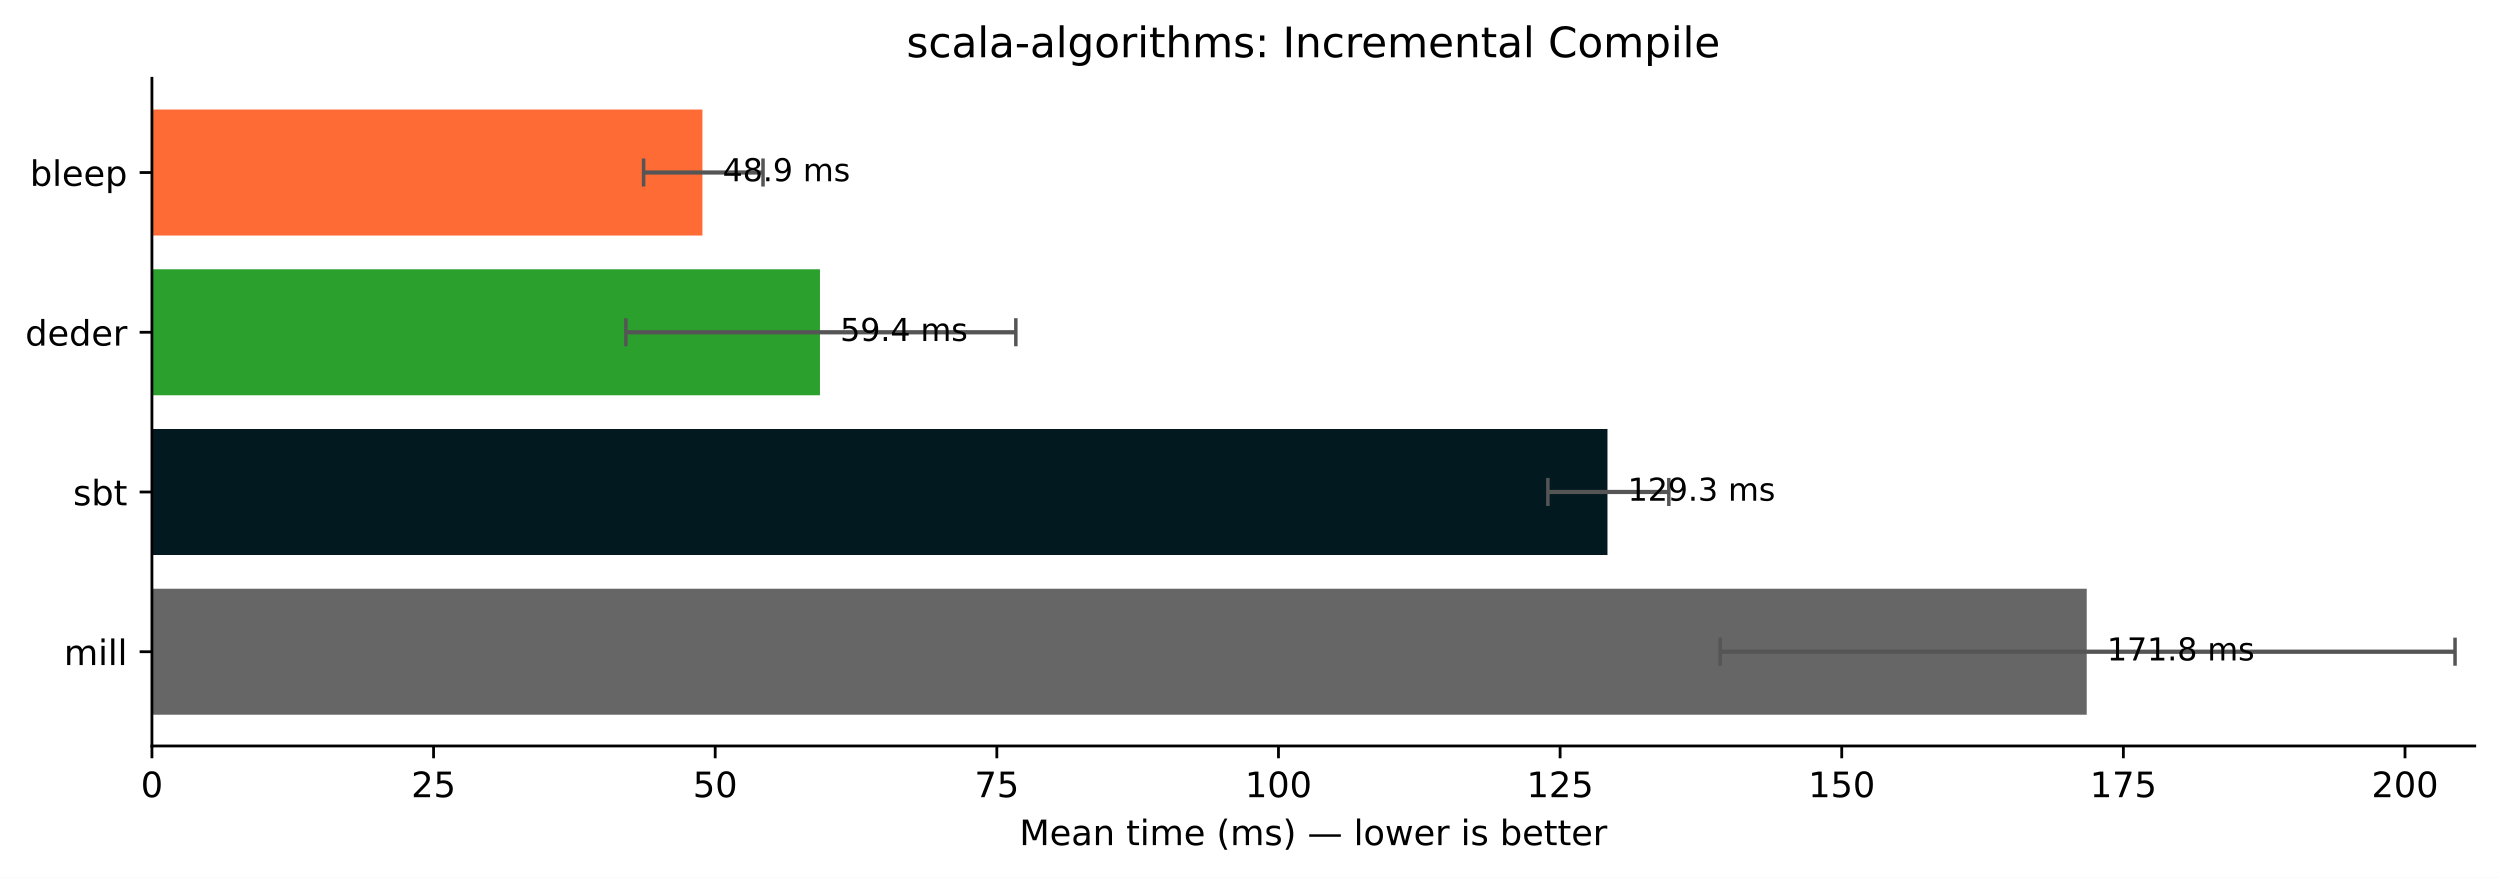
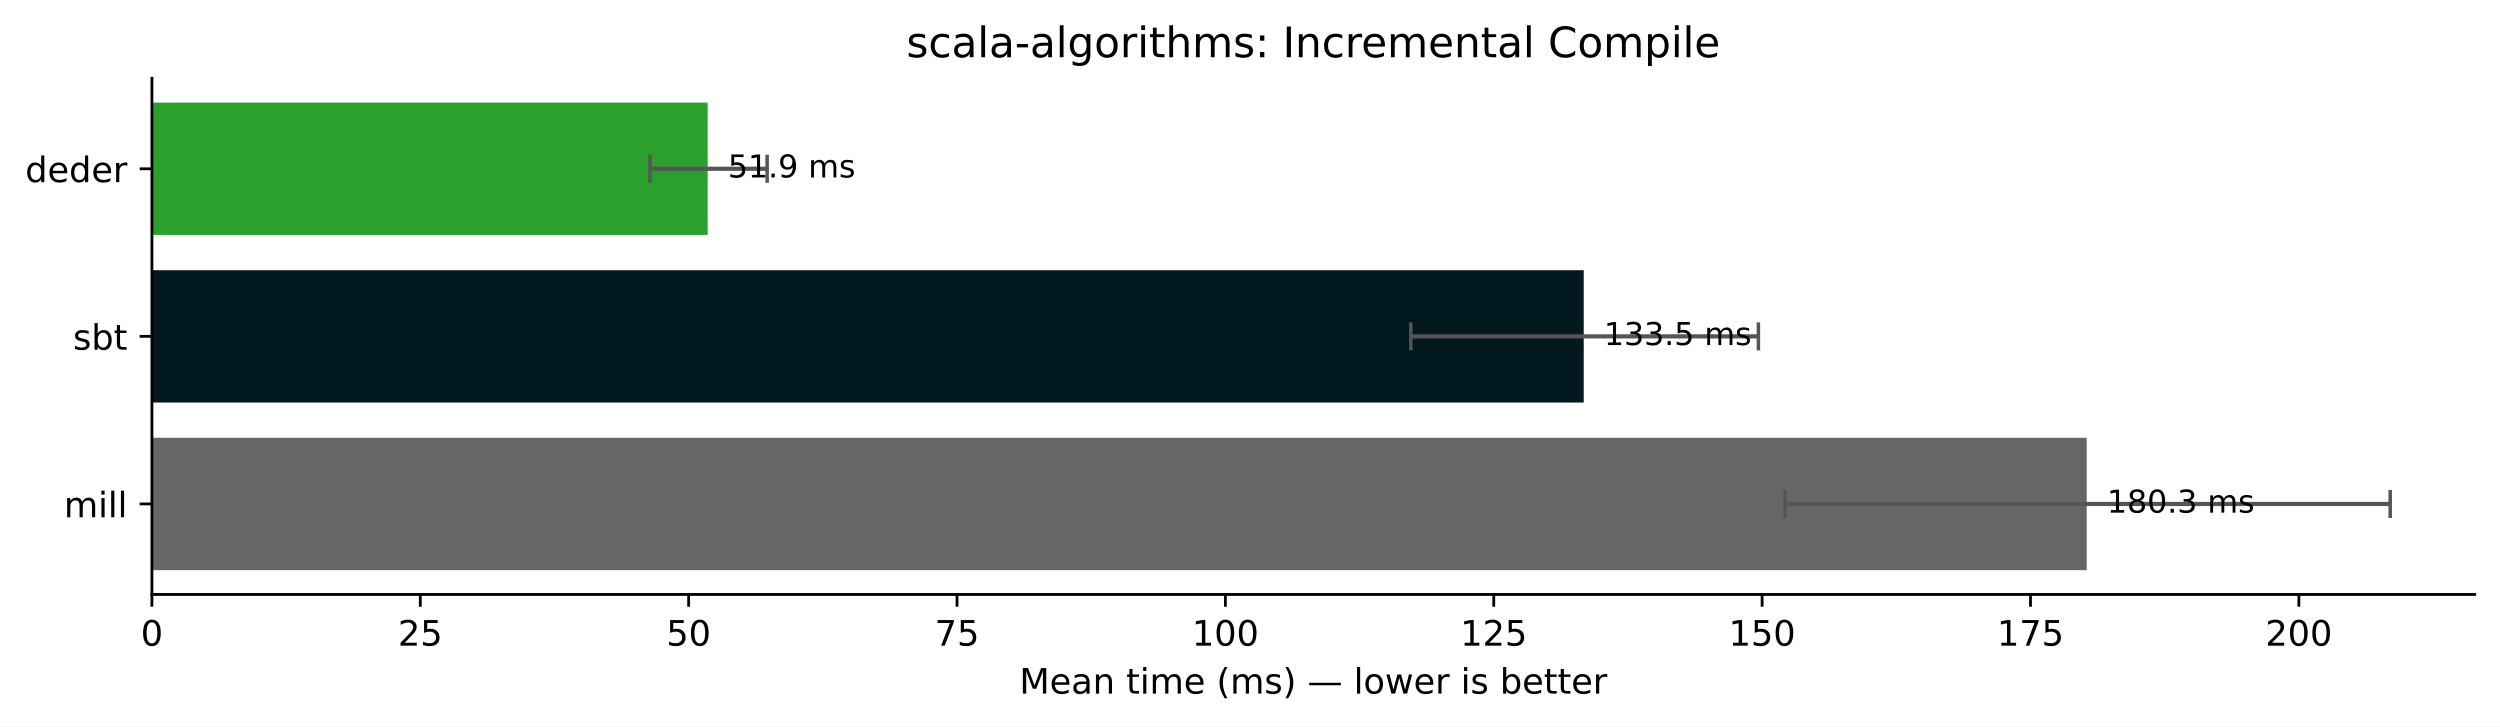
- <svg xmlns="http://www.w3.org/2000/svg" xmlns:xlink="http://www.w3.org/1999/xlink" width="712.754pt" height="250.234pt" viewBox="0 0 712.754 250.234" version="1.1">
+ <svg xmlns="http://www.w3.org/2000/svg" xmlns:xlink="http://www.w3.org/1999/xlink" width="712.754pt" height="207.034pt" viewBox="0 0 712.754 207.034" version="1.1">
  <defs>
    <style type="text/css">*{stroke-linejoin: round; stroke-linecap: butt}</style>
  </defs>
  <g id="figure_1">
    <g id="patch_1">
-       <path d="M 0 250.234  L 712.754 250.234  L 712.754 0  L 0 0  z " style="fill: #ffffff" />
+       <path d="M 0 207.034  L 712.754 207.034  L 712.754 0  L 0 0  z " style="fill: #ffffff" />
    </g>
    <g id="axes_1">
      <g id="patch_2">
-         <path d="M 43.314 212.678  L 705.554 212.678  L 705.554 22.318  L 43.314 22.318  z " style="fill: #ffffff" />
+         <path d="M 43.314 169.478  L 705.554 169.478  L 705.554 22.318  L 43.314 22.318  z " style="fill: #ffffff" />
      </g>
      <g id="patch_3">
-         <path d="M 43.314 204.025  L 595.181 204.025  L 595.181 167.593  L 43.314 167.593  z " clip-path="url(#pb989aea2c6)" style="fill: #666666; stroke: #ffffff; stroke-width: 0.5; stroke-linejoin: miter" />
+         <path d="M 43.314 162.789  L 595.181 162.789  L 595.181 124.566  L 43.314 124.566  z " clip-path="url(#p5f1a3da3b9)" style="fill: #666666; stroke: #ffffff; stroke-width: 0.5; stroke-linejoin: miter" />
      </g>
      <g id="patch_4">
-         <path d="M 43.314 158.485  L 458.541 158.485  L 458.541 122.052  L 43.314 122.052  z " clip-path="url(#pb989aea2c6)" style="fill: #01191f; stroke: #ffffff; stroke-width: 0.5; stroke-linejoin: miter" />
+         <path d="M 43.314 115.01  L 451.772 115.01  L 451.772 76.786  L 43.314 76.786  z " clip-path="url(#p5f1a3da3b9)" style="fill: #01191f; stroke: #ffffff; stroke-width: 0.5; stroke-linejoin: miter" />
      </g>
      <g id="patch_5">
-         <path d="M 43.314 112.944  L 234.023 112.944  L 234.023 76.512  L 43.314 76.512  z " clip-path="url(#pb989aea2c6)" style="fill: #2ca02c; stroke: #ffffff; stroke-width: 0.5; stroke-linejoin: miter" />
-       </g>
-       <g id="patch_6">
-         <path d="M 43.314 67.403  L 200.512 67.403  L 200.512 30.971  L 43.314 30.971  z " clip-path="url(#pb989aea2c6)" style="fill: #ff6b35; stroke: #ffffff; stroke-width: 0.5; stroke-linejoin: miter" />
+         <path d="M 43.314 67.231  L 202.016 67.231  L 202.016 29.007  L 43.314 29.007  z " clip-path="url(#p5f1a3da3b9)" style="fill: #2ca02c; stroke: #ffffff; stroke-width: 0.5; stroke-linejoin: miter" />
      </g>
      <g id="matplotlib.axis_1">
        <g id="xtick_1">
          <g id="line2d_1">
            <defs>
-               <path id="m7332f29a5c" d="M 0 0  L 0 3.5  " style="stroke: #000000; stroke-width: 0.8" />
+               <path id="m7fcfc70526" d="M 0 0  L 0 3.5  " style="stroke: #000000; stroke-width: 0.8" />
            </defs>
            <g>
-               <use xlink:href="#m7332f29a5c" x="43.314" y="212.678" style="stroke: #000000; stroke-width: 0.8" />
+               <use xlink:href="#m7fcfc70526" x="43.314" y="169.478" style="stroke: #000000; stroke-width: 0.8" />
            </g>
          </g>
          <g id="text_1">
-             <g transform="translate(40.13281 227.2766) scale(0.1 -0.1)">
+             <g transform="translate(40.13281 184.0766) scale(0.1 -0.1)">
              <defs>
                <path id="DejaVuSans-30" d="M 2034 4250  Q 1547 4250 1301 3770  Q 1056 3291 1056 2328  Q 1056 1369 1301 889  Q 1547 409 2034 409  Q 2525 409 2770 889  Q 3016 1369 3016 2328  Q 3016 3291 2770 3770  Q 2525 4250 2034 4250  z M 2034 4750  Q 2819 4750 3233 4129  Q 3647 3509 3647 2328  Q 3647 1150 3233 529  Q 2819 -91 2034 -91  Q 1250 -91 836 529  Q 422 1150 422 2328  Q 422 3509 836 4129  Q 1250 4750 2034 4750  z " transform="scale(0.015625)" />
              </defs>
              <use xlink:href="#DejaVuSans-30" />
            </g>
          </g>
        </g>
        <g id="xtick_2">
          <g id="line2d_2">
            <g>
-               <use xlink:href="#m7332f29a5c" x="123.609" y="212.678" style="stroke: #000000; stroke-width: 0.8" />
+               <use xlink:href="#m7fcfc70526" x="119.826" y="169.478" style="stroke: #000000; stroke-width: 0.8" />
            </g>
          </g>
          <g id="text_2">
-             <g transform="translate(117.2462 227.2766) scale(0.1 -0.1)">
+             <g transform="translate(113.4631 184.0766) scale(0.1 -0.1)">
              <defs>
                <path id="DejaVuSans-32" d="M 1228 531  L 3431 531  L 3431 0  L 469 0  L 469 531  Q 828 903 1448 1529  Q 2069 2156 2228 2338  Q 2531 2678 2651 2914  Q 2772 3150 2772 3378  Q 2772 3750 2511 3984  Q 2250 4219 1831 4219  Q 1534 4219 1204 4116  Q 875 4013 500 3803  L 500 4441  Q 881 4594 1212 4672  Q 1544 4750 1819 4750  Q 2544 4750 2975 4387  Q 3406 4025 3406 3419  Q 3406 3131 3298 2873  Q 3191 2616 2906 2266  Q 2828 2175 2409 1742  Q 1991 1309 1228 531  z " transform="scale(0.015625)" />
                <path id="DejaVuSans-35" d="M 691 4666  L 3169 4666  L 3169 4134  L 1269 4134  L 1269 2991  Q 1406 3038 1543 3061  Q 1681 3084 1819 3084  Q 2600 3084 3056 2656  Q 3513 2228 3513 1497  Q 3513 744 3044 326  Q 2575 -91 1722 -91  Q 1428 -91 1123 -41  Q 819 9 494 109  L 494 744  Q 775 591 1075 516  Q 1375 441 1709 441  Q 2250 441 2565 725  Q 2881 1009 2881 1497  Q 2881 1984 2565 2268  Q 2250 2553 1709 2553  Q 1456 2553 1204 2497  Q 953 2441 691 2322  L 691 4666  z " transform="scale(0.015625)" />
              </defs>
              <use xlink:href="#DejaVuSans-32" />
              <use xlink:href="#DejaVuSans-35" transform="translate(63.62305 0)" />
            </g>
          </g>
        </g>
        <g id="xtick_3">
          <g id="line2d_3">
            <g>
-               <use xlink:href="#m7332f29a5c" x="203.903" y="212.678" style="stroke: #000000; stroke-width: 0.8" />
+               <use xlink:href="#m7fcfc70526" x="196.337" y="169.478" style="stroke: #000000; stroke-width: 0.8" />
            </g>
          </g>
          <g id="text_3">
-             <g transform="translate(197.5408 227.2766) scale(0.1 -0.1)">
+             <g transform="translate(189.9746 184.0766) scale(0.1 -0.1)">
              <use xlink:href="#DejaVuSans-35" />
              <use xlink:href="#DejaVuSans-30" transform="translate(63.62305 0)" />
            </g>
          </g>
        </g>
        <g id="xtick_4">
          <g id="line2d_4">
            <g>
-               <use xlink:href="#m7332f29a5c" x="284.198" y="212.678" style="stroke: #000000; stroke-width: 0.8" />
+               <use xlink:href="#m7fcfc70526" x="272.849" y="169.478" style="stroke: #000000; stroke-width: 0.8" />
            </g>
          </g>
          <g id="text_4">
-             <g transform="translate(277.8354 227.2766) scale(0.1 -0.1)">
+             <g transform="translate(266.4861 184.0766) scale(0.1 -0.1)">
              <defs>
                <path id="DejaVuSans-37" d="M 525 4666  L 3525 4666  L 3525 4397  L 1831 0  L 1172 0  L 2766 4134  L 525 4134  L 525 4666  z " transform="scale(0.015625)" />
              </defs>
              <use xlink:href="#DejaVuSans-37" />
              <use xlink:href="#DejaVuSans-35" transform="translate(63.62305 0)" />
            </g>
          </g>
        </g>
        <g id="xtick_5">
          <g id="line2d_5">
            <g>
-               <use xlink:href="#m7332f29a5c" x="364.493" y="212.678" style="stroke: #000000; stroke-width: 0.8" />
+               <use xlink:href="#m7fcfc70526" x="349.36" y="169.478" style="stroke: #000000; stroke-width: 0.8" />
            </g>
          </g>
          <g id="text_5">
-             <g transform="translate(354.9488 227.2766) scale(0.1 -0.1)">
+             <g transform="translate(339.8163 184.0766) scale(0.1 -0.1)">
              <defs>
                <path id="DejaVuSans-31" d="M 794 531  L 1825 531  L 1825 4091  L 703 3866  L 703 4441  L 1819 4666  L 2450 4666  L 2450 531  L 3481 531  L 3481 0  L 794 0  L 794 531  z " transform="scale(0.015625)" />
              </defs>
              <use xlink:href="#DejaVuSans-31" />
              <use xlink:href="#DejaVuSans-30" transform="translate(63.62305 0)" />
              <use xlink:href="#DejaVuSans-30" transform="translate(127.2461 0)" />
            </g>
          </g>
        </g>
        <g id="xtick_6">
          <g id="line2d_6">
            <g>
-               <use xlink:href="#m7332f29a5c" x="444.787" y="212.678" style="stroke: #000000; stroke-width: 0.8" />
+               <use xlink:href="#m7fcfc70526" x="425.872" y="169.478" style="stroke: #000000; stroke-width: 0.8" />
            </g>
          </g>
          <g id="text_6">
-             <g transform="translate(435.2434 227.2766) scale(0.1 -0.1)">
+             <g transform="translate(416.3278 184.0766) scale(0.1 -0.1)">
              <use xlink:href="#DejaVuSans-31" />
              <use xlink:href="#DejaVuSans-32" transform="translate(63.62305 0)" />
              <use xlink:href="#DejaVuSans-35" transform="translate(127.2461 0)" />
            </g>
          </g>
        </g>
        <g id="xtick_7">
          <g id="line2d_7">
            <g>
-               <use xlink:href="#m7332f29a5c" x="525.082" y="212.678" style="stroke: #000000; stroke-width: 0.8" />
+               <use xlink:href="#m7fcfc70526" x="502.383" y="169.478" style="stroke: #000000; stroke-width: 0.8" />
            </g>
          </g>
          <g id="text_7">
-             <g transform="translate(515.538 227.2766) scale(0.1 -0.1)">
+             <g transform="translate(492.8393 184.0766) scale(0.1 -0.1)">
              <use xlink:href="#DejaVuSans-31" />
              <use xlink:href="#DejaVuSans-35" transform="translate(63.62305 0)" />
              <use xlink:href="#DejaVuSans-30" transform="translate(127.2461 0)" />
            </g>
          </g>
        </g>
        <g id="xtick_8">
          <g id="line2d_8">
            <g>
-               <use xlink:href="#m7332f29a5c" x="605.376" y="212.678" style="stroke: #000000; stroke-width: 0.8" />
+               <use xlink:href="#m7fcfc70526" x="578.895" y="169.478" style="stroke: #000000; stroke-width: 0.8" />
            </g>
          </g>
          <g id="text_8">
-             <g transform="translate(595.8326 227.2766) scale(0.1 -0.1)">
+             <g transform="translate(569.3508 184.0766) scale(0.1 -0.1)">
              <use xlink:href="#DejaVuSans-31" />
              <use xlink:href="#DejaVuSans-37" transform="translate(63.62305 0)" />
              <use xlink:href="#DejaVuSans-35" transform="translate(127.2461 0)" />
            </g>
          </g>
        </g>
        <g id="xtick_9">
          <g id="line2d_9">
            <g>
-               <use xlink:href="#m7332f29a5c" x="685.671" y="212.678" style="stroke: #000000; stroke-width: 0.8" />
+               <use xlink:href="#m7fcfc70526" x="655.406" y="169.478" style="stroke: #000000; stroke-width: 0.8" />
            </g>
          </g>
          <g id="text_9">
-             <g transform="translate(676.1272 227.2766) scale(0.1 -0.1)">
+             <g transform="translate(645.8624 184.0766) scale(0.1 -0.1)">
              <use xlink:href="#DejaVuSans-32" />
              <use xlink:href="#DejaVuSans-30" transform="translate(63.62305 0)" />
              <use xlink:href="#DejaVuSans-30" transform="translate(127.2461 0)" />
            </g>
          </g>
        </g>
        <g id="text_10">
-           <g transform="translate(290.6372 240.9547) scale(0.1 -0.1)">
+           <g transform="translate(290.6372 197.7547) scale(0.1 -0.1)">
            <defs>
              <path id="DejaVuSans-4d" d="M 628 4666  L 1569 4666  L 2759 1491  L 3956 4666  L 4897 4666  L 4897 0  L 4281 0  L 4281 4097  L 3078 897  L 2444 897  L 1241 4097  L 1241 0  L 628 0  L 628 4666  z " transform="scale(0.015625)" />
              <path id="DejaVuSans-65" d="M 3597 1894  L 3597 1613  L 953 1613  Q 991 1019 1311 708  Q 1631 397 2203 397  Q 2534 397 2845 478  Q 3156 559 3463 722  L 3463 178  Q 3153 47 2828 -22  Q 2503 -91 2169 -91  Q 1331 -91 842 396  Q 353 884 353 1716  Q 353 2575 817 3079  Q 1281 3584 2069 3584  Q 2775 3584 3186 3129  Q 3597 2675 3597 1894  z M 3022 2063  Q 3016 2534 2758 2815  Q 2500 3097 2075 3097  Q 1594 3097 1305 2825  Q 1016 2553 972 2059  L 3022 2063  z " transform="scale(0.015625)" />
              <path id="DejaVuSans-61" d="M 2194 1759  Q 1497 1759 1228 1600  Q 959 1441 959 1056  Q 959 750 1161 570  Q 1363 391 1709 391  Q 2188 391 2477 730  Q 2766 1069 2766 1631  L 2766 1759  L 2194 1759  z M 3341 1997  L 3341 0  L 2766 0  L 2766 531  Q 2569 213 2275 61  Q 1981 -91 1556 -91  Q 1019 -91 701 211  Q 384 513 384 1019  Q 384 1609 779 1909  Q 1175 2209 1959 2209  L 2766 2209  L 2766 2266  Q 2766 2663 2505 2880  Q 2244 3097 1772 3097  Q 1472 3097 1187 3025  Q 903 2953 641 2809  L 641 3341  Q 956 3463 1253 3523  Q 1550 3584 1831 3584  Q 2591 3584 2966 3190  Q 3341 2797 3341 1997  z " transform="scale(0.015625)" />
              <path id="DejaVuSans-6e" d="M 3513 2113  L 3513 0  L 2938 0  L 2938 2094  Q 2938 2591 2744 2837  Q 2550 3084 2163 3084  Q 1697 3084 1428 2787  Q 1159 2491 1159 1978  L 1159 0  L 581 0  L 581 3500  L 1159 3500  L 1159 2956  Q 1366 3272 1645 3428  Q 1925 3584 2291 3584  Q 2894 3584 3203 3211  Q 3513 2838 3513 2113  z " transform="scale(0.015625)" />
              <path id="DejaVuSans-20" transform="scale(0.015625)" />
              <path id="DejaVuSans-74" d="M 1172 4494  L 1172 3500  L 2356 3500  L 2356 3053  L 1172 3053  L 1172 1153  Q 1172 725 1289 603  Q 1406 481 1766 481  L 2356 481  L 2356 0  L 1766 0  Q 1100 0 847 248  Q 594 497 594 1153  L 594 3053  L 172 3053  L 172 3500  L 594 3500  L 594 4494  L 1172 4494  z " transform="scale(0.015625)" />
              <path id="DejaVuSans-69" d="M 603 3500  L 1178 3500  L 1178 0  L 603 0  L 603 3500  z M 603 4863  L 1178 4863  L 1178 4134  L 603 4134  L 603 4863  z " transform="scale(0.015625)" />
              <path id="DejaVuSans-6d" d="M 3328 2828  Q 3544 3216 3844 3400  Q 4144 3584 4550 3584  Q 5097 3584 5394 3201  Q 5691 2819 5691 2113  L 5691 0  L 5113 0  L 5113 2094  Q 5113 2597 4934 2840  Q 4756 3084 4391 3084  Q 3944 3084 3684 2787  Q 3425 2491 3425 1978  L 3425 0  L 2847 0  L 2847 2094  Q 2847 2600 2669 2842  Q 2491 3084 2119 3084  Q 1678 3084 1418 2786  Q 1159 2488 1159 1978  L 1159 0  L 581 0  L 581 3500  L 1159 3500  L 1159 2956  Q 1356 3278 1631 3431  Q 1906 3584 2284 3584  Q 2666 3584 2933 3390  Q 3200 3197 3328 2828  z " transform="scale(0.015625)" />
              <path id="DejaVuSans-28" d="M 1984 4856  Q 1566 4138 1362 3434  Q 1159 2731 1159 2009  Q 1159 1288 1364 580  Q 1569 -128 1984 -844  L 1484 -844  Q 1016 -109 783 600  Q 550 1309 550 2009  Q 550 2706 781 3412  Q 1013 4119 1484 4856  L 1984 4856  z " transform="scale(0.015625)" />
              <path id="DejaVuSans-73" d="M 2834 3397  L 2834 2853  Q 2591 2978 2328 3040  Q 2066 3103 1784 3103  Q 1356 3103 1142 2972  Q 928 2841 928 2578  Q 928 2378 1081 2264  Q 1234 2150 1697 2047  L 1894 2003  Q 2506 1872 2764 1633  Q 3022 1394 3022 966  Q 3022 478 2636 193  Q 2250 -91 1575 -91  Q 1294 -91 989 -36  Q 684 19 347 128  L 347 722  Q 666 556 975 473  Q 1284 391 1588 391  Q 1994 391 2212 530  Q 2431 669 2431 922  Q 2431 1156 2273 1281  Q 2116 1406 1581 1522  L 1381 1569  Q 847 1681 609 1914  Q 372 2147 372 2553  Q 372 3047 722 3315  Q 1072 3584 1716 3584  Q 2034 3584 2315 3537  Q 2597 3491 2834 3397  z " transform="scale(0.015625)" />
              <path id="DejaVuSans-29" d="M 513 4856  L 1013 4856  Q 1481 4119 1714 3412  Q 1947 2706 1947 2009  Q 1947 1309 1714 600  Q 1481 -109 1013 -844  L 513 -844  Q 928 -128 1133 580  Q 1338 1288 1338 2009  Q 1338 2731 1133 3434  Q 928 4138 513 4856  z " transform="scale(0.015625)" />
              <path id="DejaVuSans-2014" d="M 313 1978  L 6088 1978  L 6088 1528  L 313 1528  L 313 1978  z " transform="scale(0.015625)" />
              <path id="DejaVuSans-6c" d="M 603 4863  L 1178 4863  L 1178 0  L 603 0  L 603 4863  z " transform="scale(0.015625)" />
              <path id="DejaVuSans-6f" d="M 1959 3097  Q 1497 3097 1228 2736  Q 959 2375 959 1747  Q 959 1119 1226 758  Q 1494 397 1959 397  Q 2419 397 2687 759  Q 2956 1122 2956 1747  Q 2956 2369 2687 2733  Q 2419 3097 1959 3097  z M 1959 3584  Q 2709 3584 3137 3096  Q 3566 2609 3566 1747  Q 3566 888 3137 398  Q 2709 -91 1959 -91  Q 1206 -91 779 398  Q 353 888 353 1747  Q 353 2609 779 3096  Q 1206 3584 1959 3584  z " transform="scale(0.015625)" />
              <path id="DejaVuSans-77" d="M 269 3500  L 844 3500  L 1563 769  L 2278 3500  L 2956 3500  L 3675 769  L 4391 3500  L 4966 3500  L 4050 0  L 3372 0  L 2619 2869  L 1863 0  L 1184 0  L 269 3500  z " transform="scale(0.015625)" />
              <path id="DejaVuSans-72" d="M 2631 2963  Q 2534 3019 2420 3045  Q 2306 3072 2169 3072  Q 1681 3072 1420 2755  Q 1159 2438 1159 1844  L 1159 0  L 581 0  L 581 3500  L 1159 3500  L 1159 2956  Q 1341 3275 1631 3429  Q 1922 3584 2338 3584  Q 2397 3584 2469 3576  Q 2541 3569 2628 3553  L 2631 2963  z " transform="scale(0.015625)" />
              <path id="DejaVuSans-62" d="M 3116 1747  Q 3116 2381 2855 2742  Q 2594 3103 2138 3103  Q 1681 3103 1420 2742  Q 1159 2381 1159 1747  Q 1159 1113 1420 752  Q 1681 391 2138 391  Q 2594 391 2855 752  Q 3116 1113 3116 1747  z M 1159 2969  Q 1341 3281 1617 3432  Q 1894 3584 2278 3584  Q 2916 3584 3314 3078  Q 3713 2572 3713 1747  Q 3713 922 3314 415  Q 2916 -91 2278 -91  Q 1894 -91 1617 61  Q 1341 213 1159 525  L 1159 0  L 581 0  L 581 4863  L 1159 4863  L 1159 2969  z " transform="scale(0.015625)" />
            </defs>
            <use xlink:href="#DejaVuSans-4d" />
            <use xlink:href="#DejaVuSans-65" transform="translate(86.2793 0)" />
            <use xlink:href="#DejaVuSans-61" transform="translate(147.8027 0)" />
            <use xlink:href="#DejaVuSans-6e" transform="translate(209.082 0)" />
            <use xlink:href="#DejaVuSans-20" transform="translate(272.4609 0)" />
            <use xlink:href="#DejaVuSans-74" transform="translate(304.248 0)" />
            <use xlink:href="#DejaVuSans-69" transform="translate(343.457 0)" />
            <use xlink:href="#DejaVuSans-6d" transform="translate(371.2402 0)" />
            <use xlink:href="#DejaVuSans-65" transform="translate(468.6523 0)" />
            <use xlink:href="#DejaVuSans-20" transform="translate(530.1758 0)" />
            <use xlink:href="#DejaVuSans-28" transform="translate(561.9629 0)" />
            <use xlink:href="#DejaVuSans-6d" transform="translate(600.9766 0)" />
            <use xlink:href="#DejaVuSans-73" transform="translate(698.3887 0)" />
            <use xlink:href="#DejaVuSans-29" transform="translate(750.4883 0)" />
            <use xlink:href="#DejaVuSans-20" transform="translate(789.502 0)" />
            <use xlink:href="#DejaVuSans-2014" transform="translate(821.2891 0)" />
            <use xlink:href="#DejaVuSans-20" transform="translate(921.2891 0)" />
            <use xlink:href="#DejaVuSans-6c" transform="translate(953.0762 0)" />
            <use xlink:href="#DejaVuSans-6f" transform="translate(980.8594 0)" />
            <use xlink:href="#DejaVuSans-77" transform="translate(1042.041 0)" />
            <use xlink:href="#DejaVuSans-65" transform="translate(1123.828 0)" />
            <use xlink:href="#DejaVuSans-72" transform="translate(1185.352 0)" />
            <use xlink:href="#DejaVuSans-20" transform="translate(1226.465 0)" />
            <use xlink:href="#DejaVuSans-69" transform="translate(1258.252 0)" />
            <use xlink:href="#DejaVuSans-73" transform="translate(1286.035 0)" />
            <use xlink:href="#DejaVuSans-20" transform="translate(1338.135 0)" />
            <use xlink:href="#DejaVuSans-62" transform="translate(1369.922 0)" />
            <use xlink:href="#DejaVuSans-65" transform="translate(1433.398 0)" />
            <use xlink:href="#DejaVuSans-74" transform="translate(1494.922 0)" />
            <use xlink:href="#DejaVuSans-74" transform="translate(1534.131 0)" />
            <use xlink:href="#DejaVuSans-65" transform="translate(1573.34 0)" />
            <use xlink:href="#DejaVuSans-72" transform="translate(1634.863 0)" />
          </g>
        </g>
      </g>
      <g id="matplotlib.axis_2">
        <g id="ytick_1">
          <g id="line2d_10">
            <defs>
-               <path id="m0e64f25e6b" d="M 0 0  L -3.5 0  " style="stroke: #000000; stroke-width: 0.8" />
+               <path id="m1525814865" d="M 0 0  L -3.5 0  " style="stroke: #000000; stroke-width: 0.8" />
            </defs>
            <g>
-               <use xlink:href="#m0e64f25e6b" x="43.314" y="185.809" style="stroke: #000000; stroke-width: 0.8" />
+               <use xlink:href="#m1525814865" x="43.314" y="143.677" style="stroke: #000000; stroke-width: 0.8" />
            </g>
          </g>
          <g id="text_11">
-             <g transform="translate(18.23906 189.6083) scale(0.1 -0.1)">
+             <g transform="translate(18.23906 147.4766) scale(0.1 -0.1)">
              <use xlink:href="#DejaVuSans-6d" />
              <use xlink:href="#DejaVuSans-69" transform="translate(97.41211 0)" />
              <use xlink:href="#DejaVuSans-6c" transform="translate(125.1953 0)" />
              <use xlink:href="#DejaVuSans-6c" transform="translate(152.9785 0)" />
            </g>
          </g>
        </g>
        <g id="ytick_2">
          <g id="line2d_11">
            <g>
-               <use xlink:href="#m0e64f25e6b" x="43.314" y="140.268" style="stroke: #000000; stroke-width: 0.8" />
+               <use xlink:href="#m1525814865" x="43.314" y="95.898" style="stroke: #000000; stroke-width: 0.8" />
            </g>
          </g>
          <g id="text_12">
-             <g transform="translate(20.83594 144.0677) scale(0.1 -0.1)">
+             <g transform="translate(20.83594 99.69734) scale(0.1 -0.1)">
              <use xlink:href="#DejaVuSans-73" />
              <use xlink:href="#DejaVuSans-62" transform="translate(52.09961 0)" />
              <use xlink:href="#DejaVuSans-74" transform="translate(115.5762 0)" />
            </g>
          </g>
        </g>
        <g id="ytick_3">
          <g id="line2d_12">
            <g>
-               <use xlink:href="#m0e64f25e6b" x="43.314" y="94.728" style="stroke: #000000; stroke-width: 0.8" />
+               <use xlink:href="#m1525814865" x="43.314" y="48.119" style="stroke: #000000; stroke-width: 0.8" />
            </g>
          </g>
          <g id="text_13">
-             <g transform="translate(7.2 98.52701) scale(0.1 -0.1)">
+             <g transform="translate(7.2 51.91812) scale(0.1 -0.1)">
              <defs>
                <path id="DejaVuSans-64" d="M 2906 2969  L 2906 4863  L 3481 4863  L 3481 0  L 2906 0  L 2906 525  Q 2725 213 2448 61  Q 2172 -91 1784 -91  Q 1150 -91 751 415  Q 353 922 353 1747  Q 353 2572 751 3078  Q 1150 3584 1784 3584  Q 2172 3584 2448 3432  Q 2725 3281 2906 2969  z M 947 1747  Q 947 1113 1208 752  Q 1469 391 1925 391  Q 2381 391 2643 752  Q 2906 1113 2906 1747  Q 2906 2381 2643 2742  Q 2381 3103 1925 3103  Q 1469 3103 1208 2742  Q 947 2381 947 1747  z " transform="scale(0.015625)" />
              </defs>
              <use xlink:href="#DejaVuSans-64" />
              <use xlink:href="#DejaVuSans-65" transform="translate(63.47656 0)" />
              <use xlink:href="#DejaVuSans-64" transform="translate(125 0)" />
              <use xlink:href="#DejaVuSans-65" transform="translate(188.4766 0)" />
              <use xlink:href="#DejaVuSans-72" transform="translate(250 0)" />
            </g>
          </g>
        </g>
-         <g id="ytick_4">
-           <g id="line2d_13">
-             <g>
-               <use xlink:href="#m0e64f25e6b" x="43.314" y="49.187" style="stroke: #000000; stroke-width: 0.8" />
-             </g>
-           </g>
-           <g id="text_14">
-             <g transform="translate(8.532813 52.98634) scale(0.1 -0.1)">
-               <defs>
-                 <path id="DejaVuSans-70" d="M 1159 525  L 1159 -1331  L 581 -1331  L 581 3500  L 1159 3500  L 1159 2969  Q 1341 3281 1617 3432  Q 1894 3584 2278 3584  Q 2916 3584 3314 3078  Q 3713 2572 3713 1747  Q 3713 922 3314 415  Q 2916 -91 2278 -91  Q 1894 -91 1617 61  Q 1341 213 1159 525  z M 3116 1747  Q 3116 2381 2855 2742  Q 2594 3103 2138 3103  Q 1681 3103 1420 2742  Q 1159 2381 1159 1747  Q 1159 1113 1420 752  Q 1681 391 2138 391  Q 2594 391 2855 752  Q 3116 1113 3116 1747  z " transform="scale(0.015625)" />
-               </defs>
-               <use xlink:href="#DejaVuSans-62" />
-               <use xlink:href="#DejaVuSans-6c" transform="translate(63.47656 0)" />
-               <use xlink:href="#DejaVuSans-65" transform="translate(91.25977 0)" />
-               <use xlink:href="#DejaVuSans-65" transform="translate(152.7832 0)" />
-               <use xlink:href="#DejaVuSans-70" transform="translate(214.3066 0)" />
-             </g>
-           </g>
-         </g>
      </g>
      <g id="LineCollection_1">
-         <path d="M 490.427 185.809  L 699.935 185.809  " clip-path="url(#pb989aea2c6)" style="fill: none; stroke: #555555; stroke-width: 1.2" />
-         <path d="M 441.3 140.268  L 475.782 140.268  " clip-path="url(#pb989aea2c6)" style="fill: none; stroke: #555555; stroke-width: 1.2" />
-         <path d="M 178.431 94.728  L 289.615 94.728  " clip-path="url(#pb989aea2c6)" style="fill: none; stroke: #555555; stroke-width: 1.2" />
-         <path d="M 183.485 49.187  L 217.539 49.187  " clip-path="url(#pb989aea2c6)" style="fill: none; stroke: #555555; stroke-width: 1.2" />
+         <path d="M 508.911 143.677  L 681.45 143.677  " clip-path="url(#p5f1a3da3b9)" style="fill: none; stroke: #555555; stroke-width: 1.2" />
+         <path d="M 402.225 95.898  L 501.319 95.898  " clip-path="url(#p5f1a3da3b9)" style="fill: none; stroke: #555555; stroke-width: 1.2" />
+         <path d="M 185.319 48.119  L 218.714 48.119  " clip-path="url(#p5f1a3da3b9)" style="fill: none; stroke: #555555; stroke-width: 1.2" />
+       </g>
+       <g id="line2d_13">
+         <defs>
+           <path id="md13d20b00f" d="M 0 4  L 0 -4  " style="stroke: #555555" />
+         </defs>
+         <g clip-path="url(#p5f1a3da3b9)">
+           <use xlink:href="#md13d20b00f" x="508.911" y="143.677" style="fill: #1f77b4; stroke: #555555" />
+           <use xlink:href="#md13d20b00f" x="402.225" y="95.898" style="fill: #1f77b4; stroke: #555555" />
+           <use xlink:href="#md13d20b00f" x="185.319" y="48.119" style="fill: #1f77b4; stroke: #555555" />
+         </g>
      </g>
      <g id="line2d_14">
-         <defs>
-           <path id="mb9c51ff31b" d="M 0 4  L 0 -4  " style="stroke: #555555" />
-         </defs>
-         <g clip-path="url(#pb989aea2c6)">
-           <use xlink:href="#mb9c51ff31b" x="490.427" y="185.809" style="fill: #1f77b4; stroke: #555555" />
-           <use xlink:href="#mb9c51ff31b" x="441.3" y="140.268" style="fill: #1f77b4; stroke: #555555" />
-           <use xlink:href="#mb9c51ff31b" x="178.431" y="94.728" style="fill: #1f77b4; stroke: #555555" />
-           <use xlink:href="#mb9c51ff31b" x="183.485" y="49.187" style="fill: #1f77b4; stroke: #555555" />
-         </g>
-       </g>
-       <g id="line2d_15">
-         <g clip-path="url(#pb989aea2c6)">
-           <use xlink:href="#mb9c51ff31b" x="699.935" y="185.809" style="fill: #1f77b4; stroke: #555555" />
-           <use xlink:href="#mb9c51ff31b" x="475.782" y="140.268" style="fill: #1f77b4; stroke: #555555" />
-           <use xlink:href="#mb9c51ff31b" x="289.615" y="94.728" style="fill: #1f77b4; stroke: #555555" />
-           <use xlink:href="#mb9c51ff31b" x="217.539" y="49.187" style="fill: #1f77b4; stroke: #555555" />
-         </g>
+         <g clip-path="url(#p5f1a3da3b9)">
+           <use xlink:href="#md13d20b00f" x="681.45" y="143.677" style="fill: #1f77b4; stroke: #555555" />
+           <use xlink:href="#md13d20b00f" x="501.319" y="95.898" style="fill: #1f77b4; stroke: #555555" />
+           <use xlink:href="#md13d20b00f" x="218.714" y="48.119" style="fill: #1f77b4; stroke: #555555" />
+         </g>
+       </g>
+       <g id="patch_6">
+         <path d="M 43.314 169.478  L 43.314 22.318  " style="fill: none; stroke: #000000; stroke-width: 0.8; stroke-linejoin: miter; stroke-linecap: square" />
      </g>
      <g id="patch_7">
-         <path d="M 43.314 212.678  L 43.314 22.318  " style="fill: none; stroke: #000000; stroke-width: 0.8; stroke-linejoin: miter; stroke-linecap: square" />
-       </g>
-       <g id="patch_8">
-         <path d="M 43.314 212.678  L 705.554 212.678  " style="fill: none; stroke: #000000; stroke-width: 0.8; stroke-linejoin: miter; stroke-linecap: square" />
-       </g>
-       <g id="text_15">
-         <g transform="translate(600.6994 188.2926) scale(0.09 -0.09)">
+         <path d="M 43.314 169.478  L 705.554 169.478  " style="fill: none; stroke: #000000; stroke-width: 0.8; stroke-linejoin: miter; stroke-linecap: square" />
+       </g>
+       <g id="text_14">
+         <g transform="translate(600.6994 146.1608) scale(0.09 -0.09)">
          <defs>
+             <path id="DejaVuSans-38" d="M 2034 2216  Q 1584 2216 1326 1975  Q 1069 1734 1069 1313  Q 1069 891 1326 650  Q 1584 409 2034 409  Q 2484 409 2743 651  Q 3003 894 3003 1313  Q 3003 1734 2745 1975  Q 2488 2216 2034 2216  z M 1403 2484  Q 997 2584 770 2862  Q 544 3141 544 3541  Q 544 4100 942 4425  Q 1341 4750 2034 4750  Q 2731 4750 3128 4425  Q 3525 4100 3525 3541  Q 3525 3141 3298 2862  Q 3072 2584 2669 2484  Q 3125 2378 3379 2068  Q 3634 1759 3634 1313  Q 3634 634 3220 271  Q 2806 -91 2034 -91  Q 1263 -91 848 271  Q 434 634 434 1313  Q 434 1759 690 2068  Q 947 2378 1403 2484  z M 1172 3481  Q 1172 3119 1398 2916  Q 1625 2713 2034 2713  Q 2441 2713 2670 2916  Q 2900 3119 2900 3481  Q 2900 3844 2670 4047  Q 2441 4250 2034 4250  Q 1625 4250 1398 4047  Q 1172 3844 1172 3481  z " transform="scale(0.015625)" />
            <path id="DejaVuSans-2e" d="M 684 794  L 1344 794  L 1344 0  L 684 0  L 684 794  z " transform="scale(0.015625)" />
-             <path id="DejaVuSans-38" d="M 2034 2216  Q 1584 2216 1326 1975  Q 1069 1734 1069 1313  Q 1069 891 1326 650  Q 1584 409 2034 409  Q 2484 409 2743 651  Q 3003 894 3003 1313  Q 3003 1734 2745 1975  Q 2488 2216 2034 2216  z M 1403 2484  Q 997 2584 770 2862  Q 544 3141 544 3541  Q 544 4100 942 4425  Q 1341 4750 2034 4750  Q 2731 4750 3128 4425  Q 3525 4100 3525 3541  Q 3525 3141 3298 2862  Q 3072 2584 2669 2484  Q 3125 2378 3379 2068  Q 3634 1759 3634 1313  Q 3634 634 3220 271  Q 2806 -91 2034 -91  Q 1263 -91 848 271  Q 434 634 434 1313  Q 434 1759 690 2068  Q 947 2378 1403 2484  z M 1172 3481  Q 1172 3119 1398 2916  Q 1625 2713 2034 2713  Q 2441 2713 2670 2916  Q 2900 3119 2900 3481  Q 2900 3844 2670 4047  Q 2441 4250 2034 4250  Q 1625 4250 1398 4047  Q 1172 3844 1172 3481  z " transform="scale(0.015625)" />
-           </defs>
-           <use xlink:href="#DejaVuSans-31" />
-           <use xlink:href="#DejaVuSans-37" transform="translate(63.62305 0)" />
-           <use xlink:href="#DejaVuSans-31" transform="translate(127.2461 0)" />
-           <use xlink:href="#DejaVuSans-2e" transform="translate(190.8691 0)" />
-           <use xlink:href="#DejaVuSans-38" transform="translate(222.6562 0)" />
-           <use xlink:href="#DejaVuSans-20" transform="translate(286.2793 0)" />
-           <use xlink:href="#DejaVuSans-6d" transform="translate(318.0664 0)" />
-           <use xlink:href="#DejaVuSans-73" transform="translate(415.4785 0)" />
-         </g>
-       </g>
-       <g id="text_16">
-         <g transform="translate(464.0595 142.7519) scale(0.09 -0.09)">
-           <defs>
-             <path id="DejaVuSans-39" d="M 703 97  L 703 672  Q 941 559 1184 500  Q 1428 441 1663 441  Q 2288 441 2617 861  Q 2947 1281 2994 2138  Q 2813 1869 2534 1725  Q 2256 1581 1919 1581  Q 1219 1581 811 2004  Q 403 2428 403 3163  Q 403 3881 828 4315  Q 1253 4750 1959 4750  Q 2769 4750 3195 4129  Q 3622 3509 3622 2328  Q 3622 1225 3098 567  Q 2575 -91 1691 -91  Q 1453 -91 1209 -44  Q 966 3 703 97  z M 1959 2075  Q 2384 2075 2632 2365  Q 2881 2656 2881 3163  Q 2881 3666 2632 3958  Q 2384 4250 1959 4250  Q 1534 4250 1286 3958  Q 1038 3666 1038 3163  Q 1038 2656 1286 2365  Q 1534 2075 1959 2075  z " transform="scale(0.015625)" />
            <path id="DejaVuSans-33" d="M 2597 2516  Q 3050 2419 3304 2112  Q 3559 1806 3559 1356  Q 3559 666 3084 287  Q 2609 -91 1734 -91  Q 1441 -91 1130 -33  Q 819 25 488 141  L 488 750  Q 750 597 1062 519  Q 1375 441 1716 441  Q 2309 441 2620 675  Q 2931 909 2931 1356  Q 2931 1769 2642 2001  Q 2353 2234 1838 2234  L 1294 2234  L 1294 2753  L 1863 2753  Q 2328 2753 2575 2939  Q 2822 3125 2822 3475  Q 2822 3834 2567 4026  Q 2313 4219 1838 4219  Q 1578 4219 1281 4162  Q 984 4106 628 3988  L 628 4550  Q 988 4650 1302 4700  Q 1616 4750 1894 4750  Q 2613 4750 3031 4423  Q 3450 4097 3450 3541  Q 3450 3153 3228 2886  Q 3006 2619 2597 2516  z " transform="scale(0.015625)" />
          </defs>
          <use xlink:href="#DejaVuSans-31" />
-           <use xlink:href="#DejaVuSans-32" transform="translate(63.62305 0)" />
-           <use xlink:href="#DejaVuSans-39" transform="translate(127.2461 0)" />
+           <use xlink:href="#DejaVuSans-38" transform="translate(63.62305 0)" />
+           <use xlink:href="#DejaVuSans-30" transform="translate(127.2461 0)" />
          <use xlink:href="#DejaVuSans-2e" transform="translate(190.8691 0)" />
          <use xlink:href="#DejaVuSans-33" transform="translate(222.6562 0)" />
          <use xlink:href="#DejaVuSans-20" transform="translate(286.2793 0)" />
          <use xlink:href="#DejaVuSans-6d" transform="translate(318.0664 0)" />
          <use xlink:href="#DejaVuSans-73" transform="translate(415.4785 0)" />
        </g>
      </g>
-       <g id="text_17">
-         <g transform="translate(239.5417 97.21123) scale(0.09 -0.09)">
+       <g id="text_15">
+         <g transform="translate(457.2907 98.38156) scale(0.09 -0.09)">
+           <use xlink:href="#DejaVuSans-31" />
+           <use xlink:href="#DejaVuSans-33" transform="translate(63.62305 0)" />
+           <use xlink:href="#DejaVuSans-33" transform="translate(127.2461 0)" />
+           <use xlink:href="#DejaVuSans-2e" transform="translate(190.8691 0)" />
+           <use xlink:href="#DejaVuSans-35" transform="translate(222.6562 0)" />
+           <use xlink:href="#DejaVuSans-20" transform="translate(286.2793 0)" />
+           <use xlink:href="#DejaVuSans-6d" transform="translate(318.0664 0)" />
+           <use xlink:href="#DejaVuSans-73" transform="translate(415.4785 0)" />
+         </g>
+       </g>
+       <g id="text_16">
+         <g transform="translate(207.535 50.60234) scale(0.09 -0.09)">
          <defs>
-             <path id="DejaVuSans-34" d="M 2419 4116  L 825 1625  L 2419 1625  L 2419 4116  z M 2253 4666  L 3047 4666  L 3047 1625  L 3713 1625  L 3713 1100  L 3047 1100  L 3047 0  L 2419 0  L 2419 1100  L 313 1100  L 313 1709  L 2253 4666  z " transform="scale(0.015625)" />
+             <path id="DejaVuSans-39" d="M 703 97  L 703 672  Q 941 559 1184 500  Q 1428 441 1663 441  Q 2288 441 2617 861  Q 2947 1281 2994 2138  Q 2813 1869 2534 1725  Q 2256 1581 1919 1581  Q 1219 1581 811 2004  Q 403 2428 403 3163  Q 403 3881 828 4315  Q 1253 4750 1959 4750  Q 2769 4750 3195 4129  Q 3622 3509 3622 2328  Q 3622 1225 3098 567  Q 2575 -91 1691 -91  Q 1453 -91 1209 -44  Q 966 3 703 97  z M 1959 2075  Q 2384 2075 2632 2365  Q 2881 2656 2881 3163  Q 2881 3666 2632 3958  Q 2384 4250 1959 4250  Q 1534 4250 1286 3958  Q 1038 3666 1038 3163  Q 1038 2656 1286 2365  Q 1534 2075 1959 2075  z " transform="scale(0.015625)" />
          </defs>
          <use xlink:href="#DejaVuSans-35" />
-           <use xlink:href="#DejaVuSans-39" transform="translate(63.62305 0)" />
-           <use xlink:href="#DejaVuSans-2e" transform="translate(127.2461 0)" />
-           <use xlink:href="#DejaVuSans-34" transform="translate(159.0332 0)" />
-           <use xlink:href="#DejaVuSans-20" transform="translate(222.6562 0)" />
-           <use xlink:href="#DejaVuSans-6d" transform="translate(254.4434 0)" />
-           <use xlink:href="#DejaVuSans-73" transform="translate(351.8555 0)" />
-         </g>
-       </g>
-       <g id="text_18">
-         <g transform="translate(206.0308 51.67056) scale(0.09 -0.09)">
-           <use xlink:href="#DejaVuSans-34" />
-           <use xlink:href="#DejaVuSans-38" transform="translate(63.62305 0)" />
+           <use xlink:href="#DejaVuSans-31" transform="translate(63.62305 0)" />
          <use xlink:href="#DejaVuSans-2e" transform="translate(127.2461 0)" />
          <use xlink:href="#DejaVuSans-39" transform="translate(159.0332 0)" />
          <use xlink:href="#DejaVuSans-20" transform="translate(222.6562 0)" />
          <use xlink:href="#DejaVuSans-6d" transform="translate(254.4434 0)" />
          <use xlink:href="#DejaVuSans-73" transform="translate(351.8555 0)" />
        </g>
      </g>
-       <g id="text_19">
+       <g id="text_17">
        <g transform="translate(258.4372 16.31812) scale(0.12 -0.12)">
          <defs>
            <path id="DejaVuSans-63" d="M 3122 3366  L 3122 2828  Q 2878 2963 2633 3030  Q 2388 3097 2138 3097  Q 1578 3097 1268 2742  Q 959 2388 959 1747  Q 959 1106 1268 751  Q 1578 397 2138 397  Q 2388 397 2633 464  Q 2878 531 3122 666  L 3122 134  Q 2881 22 2623 -34  Q 2366 -91 2075 -91  Q 1284 -91 818 406  Q 353 903 353 1747  Q 353 2603 823 3093  Q 1294 3584 2113 3584  Q 2378 3584 2631 3529  Q 2884 3475 3122 3366  z " transform="scale(0.015625)" />
            <path id="DejaVuSans-2d" d="M 313 2009  L 1997 2009  L 1997 1497  L 313 1497  L 313 2009  z " transform="scale(0.015625)" />
            <path id="DejaVuSans-67" d="M 2906 1791  Q 2906 2416 2648 2759  Q 2391 3103 1925 3103  Q 1463 3103 1205 2759  Q 947 2416 947 1791  Q 947 1169 1205 825  Q 1463 481 1925 481  Q 2391 481 2648 825  Q 2906 1169 2906 1791  z M 3481 434  Q 3481 -459 3084 -895  Q 2688 -1331 1869 -1331  Q 1566 -1331 1297 -1286  Q 1028 -1241 775 -1147  L 775 -588  Q 1028 -725 1275 -790  Q 1522 -856 1778 -856  Q 2344 -856 2625 -561  Q 2906 -266 2906 331  L 2906 616  Q 2728 306 2450 153  Q 2172 0 1784 0  Q 1141 0 747 490  Q 353 981 353 1791  Q 353 2603 747 3093  Q 1141 3584 1784 3584  Q 2172 3584 2450 3431  Q 2728 3278 2906 2969  L 2906 3500  L 3481 3500  L 3481 434  z " transform="scale(0.015625)" />
            <path id="DejaVuSans-68" d="M 3513 2113  L 3513 0  L 2938 0  L 2938 2094  Q 2938 2591 2744 2837  Q 2550 3084 2163 3084  Q 1697 3084 1428 2787  Q 1159 2491 1159 1978  L 1159 0  L 581 0  L 581 4863  L 1159 4863  L 1159 2956  Q 1366 3272 1645 3428  Q 1925 3584 2291 3584  Q 2894 3584 3203 3211  Q 3513 2838 3513 2113  z " transform="scale(0.015625)" />
            <path id="DejaVuSans-3a" d="M 750 794  L 1409 794  L 1409 0  L 750 0  L 750 794  z M 750 3309  L 1409 3309  L 1409 2516  L 750 2516  L 750 3309  z " transform="scale(0.015625)" />
            <path id="DejaVuSans-49" d="M 628 4666  L 1259 4666  L 1259 0  L 628 0  L 628 4666  z " transform="scale(0.015625)" />
            <path id="DejaVuSans-43" d="M 4122 4306  L 4122 3641  Q 3803 3938 3442 4084  Q 3081 4231 2675 4231  Q 1875 4231 1450 3742  Q 1025 3253 1025 2328  Q 1025 1406 1450 917  Q 1875 428 2675 428  Q 3081 428 3442 575  Q 3803 722 4122 1019  L 4122 359  Q 3791 134 3420 21  Q 3050 -91 2638 -91  Q 1578 -91 968 557  Q 359 1206 359 2328  Q 359 3453 968 4101  Q 1578 4750 2638 4750  Q 3056 4750 3426 4639  Q 3797 4528 4122 4306  z " transform="scale(0.015625)" />
+             <path id="DejaVuSans-70" d="M 1159 525  L 1159 -1331  L 581 -1331  L 581 3500  L 1159 3500  L 1159 2969  Q 1341 3281 1617 3432  Q 1894 3584 2278 3584  Q 2916 3584 3314 3078  Q 3713 2572 3713 1747  Q 3713 922 3314 415  Q 2916 -91 2278 -91  Q 1894 -91 1617 61  Q 1341 213 1159 525  z M 3116 1747  Q 3116 2381 2855 2742  Q 2594 3103 2138 3103  Q 1681 3103 1420 2742  Q 1159 2381 1159 1747  Q 1159 1113 1420 752  Q 1681 391 2138 391  Q 2594 391 2855 752  Q 3116 1113 3116 1747  z " transform="scale(0.015625)" />
          </defs>
          <use xlink:href="#DejaVuSans-73" />
          <use xlink:href="#DejaVuSans-63" transform="translate(52.09961 0)" />
          <use xlink:href="#DejaVuSans-61" transform="translate(107.0801 0)" />
          <use xlink:href="#DejaVuSans-6c" transform="translate(168.3594 0)" />
          <use xlink:href="#DejaVuSans-61" transform="translate(196.1426 0)" />
          <use xlink:href="#DejaVuSans-2d" transform="translate(257.4219 0)" />
          <use xlink:href="#DejaVuSans-61" transform="translate(293.5059 0)" />
          <use xlink:href="#DejaVuSans-6c" transform="translate(354.7852 0)" />
          <use xlink:href="#DejaVuSans-67" transform="translate(382.5684 0)" />
          <use xlink:href="#DejaVuSans-6f" transform="translate(446.0449 0)" />
          <use xlink:href="#DejaVuSans-72" transform="translate(507.2266 0)" />
          <use xlink:href="#DejaVuSans-69" transform="translate(548.3398 0)" />
          <use xlink:href="#DejaVuSans-74" transform="translate(576.123 0)" />
          <use xlink:href="#DejaVuSans-68" transform="translate(615.332 0)" />
          <use xlink:href="#DejaVuSans-6d" transform="translate(678.7109 0)" />
          <use xlink:href="#DejaVuSans-73" transform="translate(776.123 0)" />
          <use xlink:href="#DejaVuSans-3a" transform="translate(828.2227 0)" />
          <use xlink:href="#DejaVuSans-20" transform="translate(861.9141 0)" />
          <use xlink:href="#DejaVuSans-49" transform="translate(893.7012 0)" />
          <use xlink:href="#DejaVuSans-6e" transform="translate(923.1934 0)" />
          <use xlink:href="#DejaVuSans-63" transform="translate(986.5723 0)" />
          <use xlink:href="#DejaVuSans-72" transform="translate(1041.553 0)" />
          <use xlink:href="#DejaVuSans-65" transform="translate(1080.416 0)" />
          <use xlink:href="#DejaVuSans-6d" transform="translate(1141.939 0)" />
          <use xlink:href="#DejaVuSans-65" transform="translate(1239.352 0)" />
          <use xlink:href="#DejaVuSans-6e" transform="translate(1300.875 0)" />
          <use xlink:href="#DejaVuSans-74" transform="translate(1364.254 0)" />
          <use xlink:href="#DejaVuSans-61" transform="translate(1403.463 0)" />
          <use xlink:href="#DejaVuSans-6c" transform="translate(1464.742 0)" />
          <use xlink:href="#DejaVuSans-20" transform="translate(1492.525 0)" />
          <use xlink:href="#DejaVuSans-43" transform="translate(1524.312 0)" />
          <use xlink:href="#DejaVuSans-6f" transform="translate(1594.137 0)" />
          <use xlink:href="#DejaVuSans-6d" transform="translate(1655.318 0)" />
          <use xlink:href="#DejaVuSans-70" transform="translate(1752.73 0)" />
          <use xlink:href="#DejaVuSans-69" transform="translate(1816.207 0)" />
          <use xlink:href="#DejaVuSans-6c" transform="translate(1843.99 0)" />
          <use xlink:href="#DejaVuSans-65" transform="translate(1871.773 0)" />
        </g>
      </g>
    </g>
  </g>
  <defs>
-     <clipPath id="pb989aea2c6">
-       <rect x="43.314" y="22.318" width="662.24" height="190.36" />
+     <clipPath id="p5f1a3da3b9">
+       <rect x="43.314" y="22.318" width="662.24" height="147.16" />
    </clipPath>
  </defs>
</svg>
